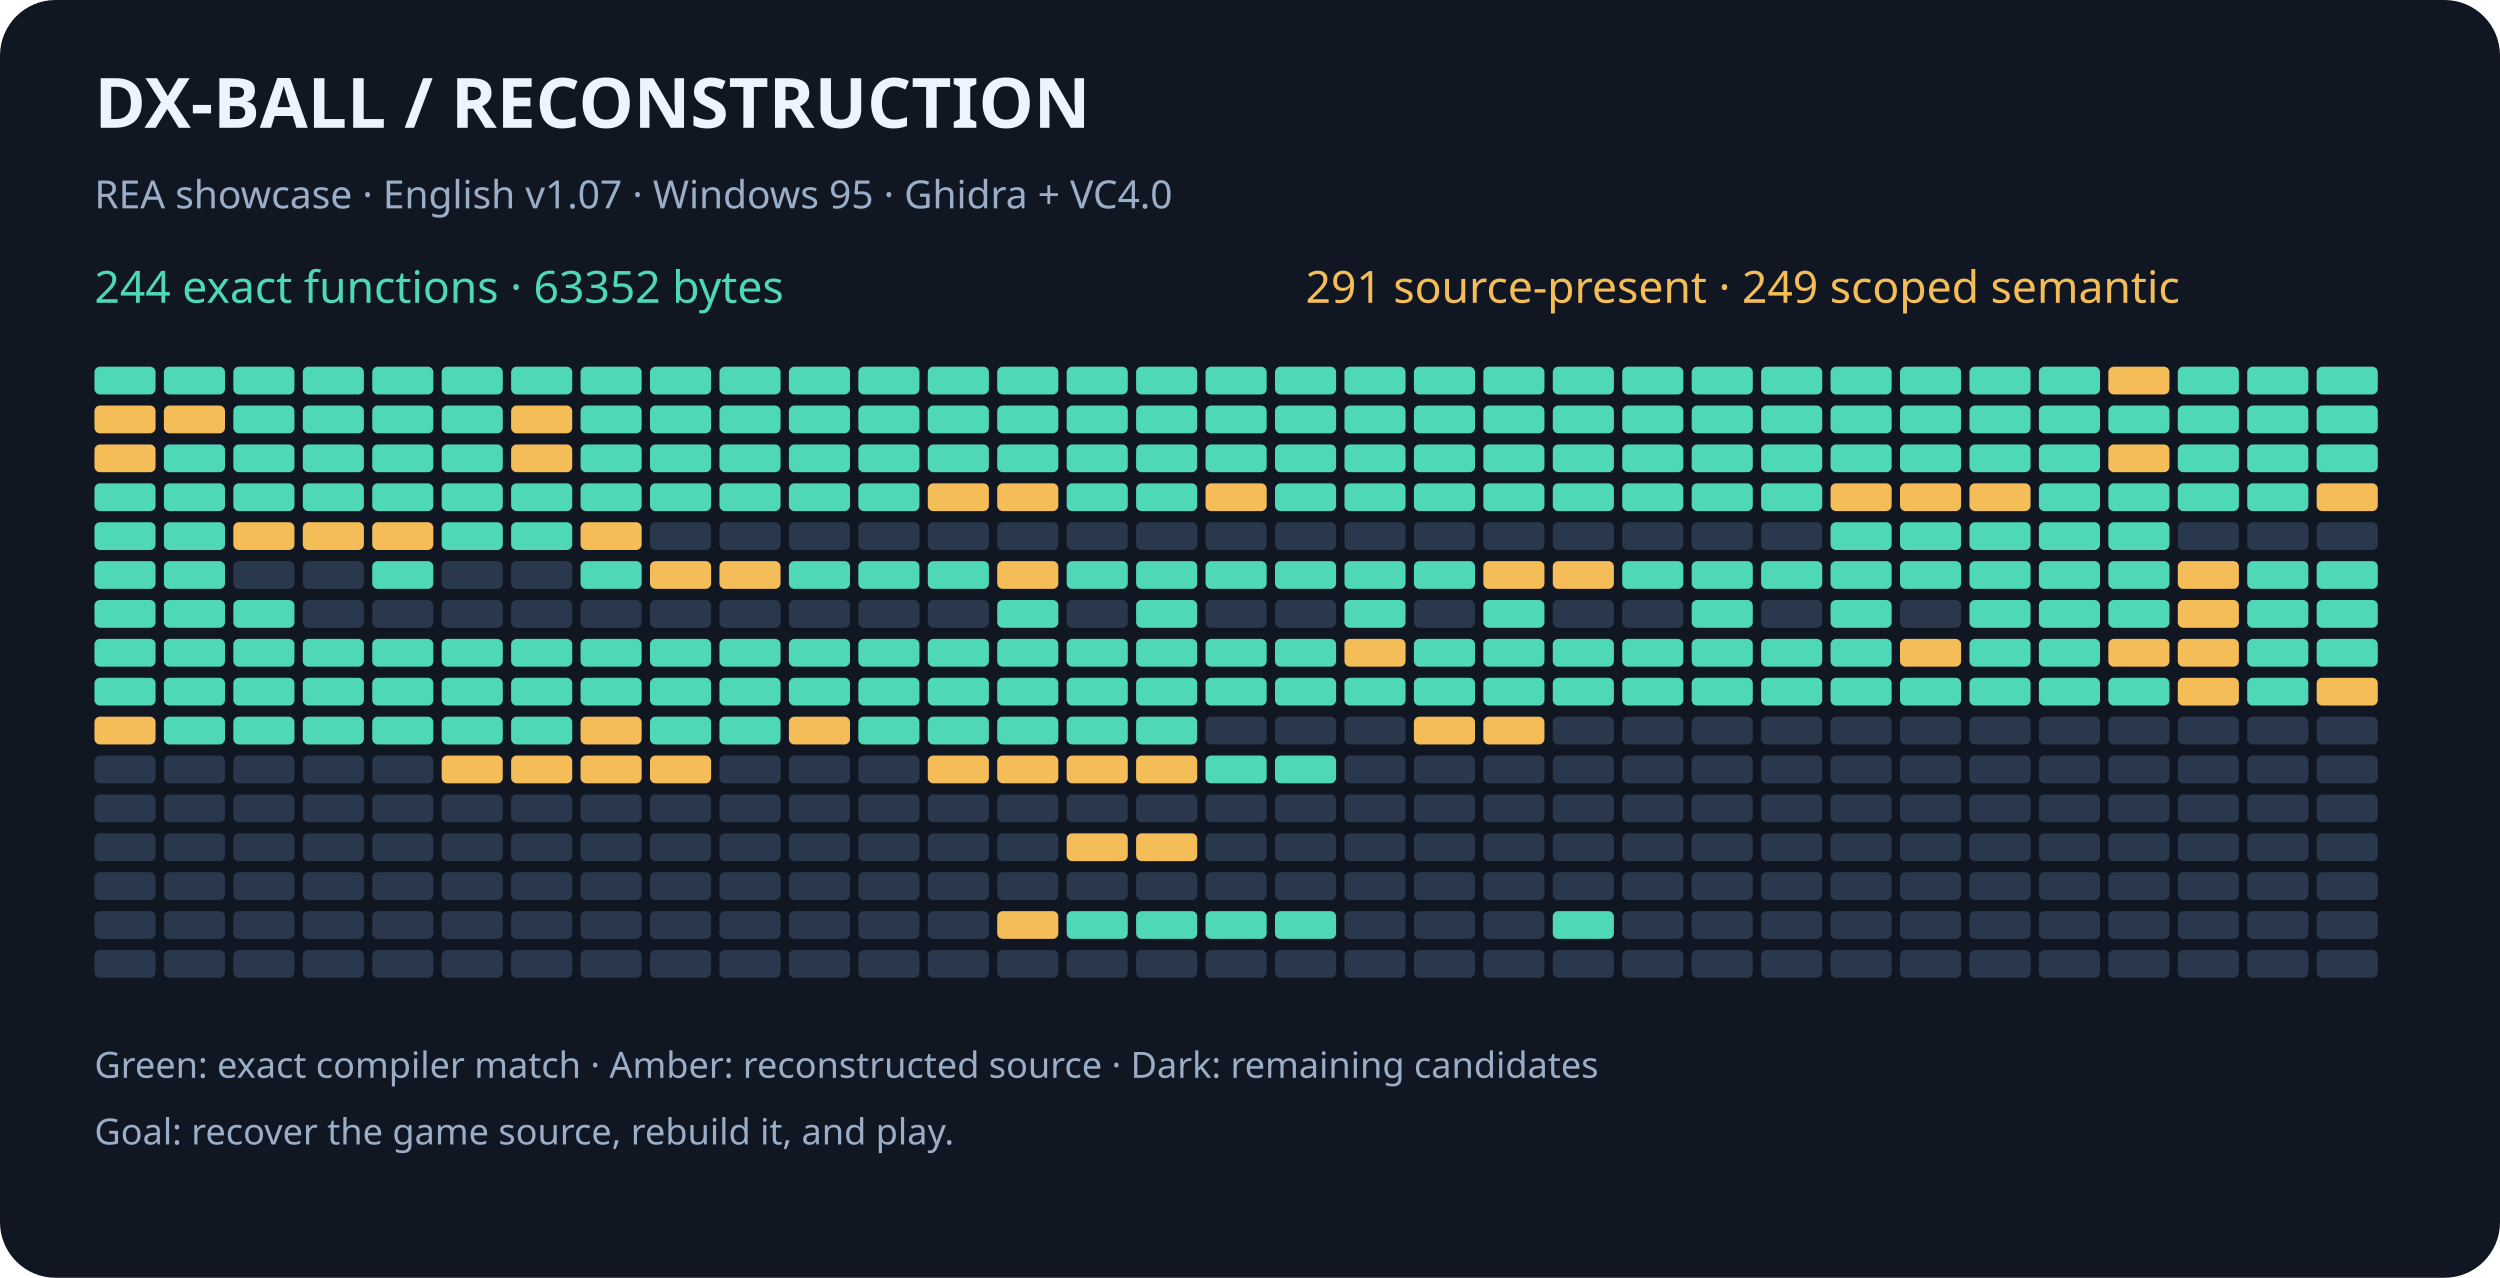
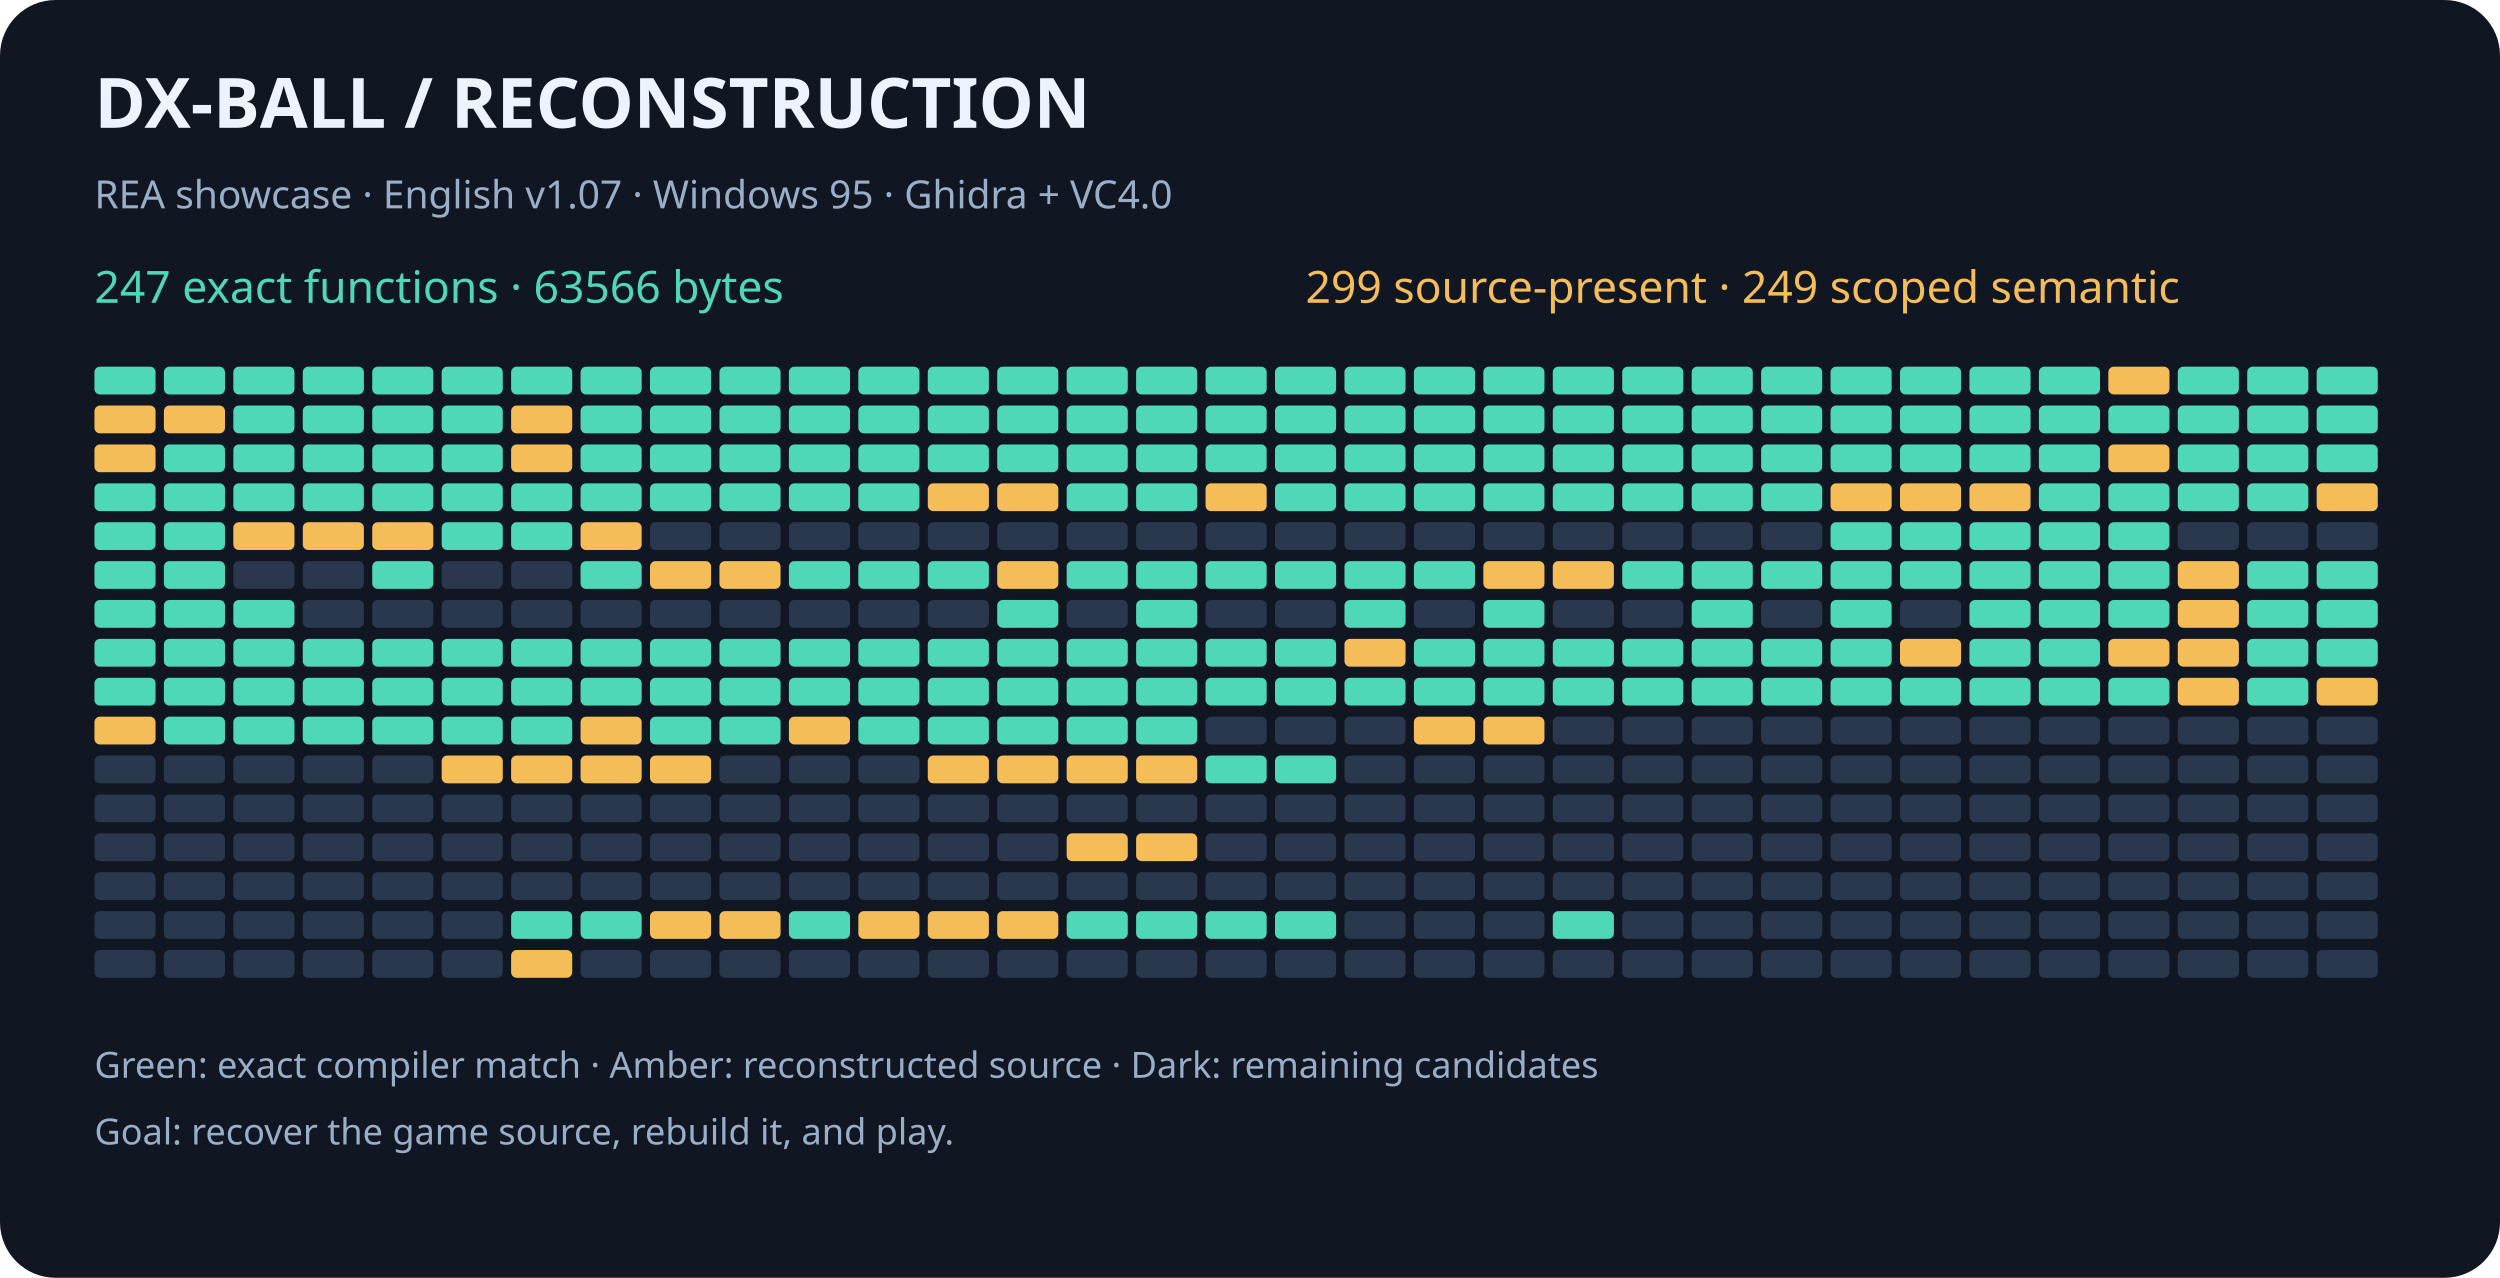
<svg xmlns="http://www.w3.org/2000/svg" width="900" height="460" viewBox="0 0 900 460" role="img" aria-labelledby="title desc">
  <rect width="900" height="460" rx="20" fill="#101722" />
  <g font-family="sans-serif">
    <text x="34" y="46" fill="#eef4ff" font-size="25" font-weight="bold">DX-BALL  /  RECONSTRUCTION</text>
    <text x="34" y="75" fill="#9baec8" font-size="14">REA showcase · English v1.07 · Windows 95 · Ghidra + VC4.0</text>
-     <text x="34" y="109" fill="#4ed8b7" font-size="16">244 exact functions · 63352 bytes</text>
-     <text x="470" y="109" fill="#f5bd57" font-size="16">291 source-present · 249 scoped semantic</text>
+     <text x="34" y="109" fill="#4ed8b7" font-size="16">247 exact functions · 63566 bytes</text>
+     <text x="470" y="109" fill="#f5bd57" font-size="16">299 source-present · 249 scoped semantic</text>
    <rect x="34" y="132" width="22" height="10" rx="2" fill="#4ed8b7" />
    <rect x="59" y="132" width="22" height="10" rx="2" fill="#4ed8b7" />
    <rect x="84" y="132" width="22" height="10" rx="2" fill="#4ed8b7" />
    <rect x="109" y="132" width="22" height="10" rx="2" fill="#4ed8b7" />
    <rect x="134" y="132" width="22" height="10" rx="2" fill="#4ed8b7" />
    <rect x="159" y="132" width="22" height="10" rx="2" fill="#4ed8b7" />
    <rect x="184" y="132" width="22" height="10" rx="2" fill="#4ed8b7" />
    <rect x="209" y="132" width="22" height="10" rx="2" fill="#4ed8b7" />
    <rect x="234" y="132" width="22" height="10" rx="2" fill="#4ed8b7" />
    <rect x="259" y="132" width="22" height="10" rx="2" fill="#4ed8b7" />
    <rect x="284" y="132" width="22" height="10" rx="2" fill="#4ed8b7" />
    <rect x="309" y="132" width="22" height="10" rx="2" fill="#4ed8b7" />
    <rect x="334" y="132" width="22" height="10" rx="2" fill="#4ed8b7" />
    <rect x="359" y="132" width="22" height="10" rx="2" fill="#4ed8b7" />
    <rect x="384" y="132" width="22" height="10" rx="2" fill="#4ed8b7" />
    <rect x="409" y="132" width="22" height="10" rx="2" fill="#4ed8b7" />
    <rect x="434" y="132" width="22" height="10" rx="2" fill="#4ed8b7" />
    <rect x="459" y="132" width="22" height="10" rx="2" fill="#4ed8b7" />
    <rect x="484" y="132" width="22" height="10" rx="2" fill="#4ed8b7" />
    <rect x="509" y="132" width="22" height="10" rx="2" fill="#4ed8b7" />
    <rect x="534" y="132" width="22" height="10" rx="2" fill="#4ed8b7" />
    <rect x="559" y="132" width="22" height="10" rx="2" fill="#4ed8b7" />
    <rect x="584" y="132" width="22" height="10" rx="2" fill="#4ed8b7" />
    <rect x="609" y="132" width="22" height="10" rx="2" fill="#4ed8b7" />
    <rect x="634" y="132" width="22" height="10" rx="2" fill="#4ed8b7" />
    <rect x="659" y="132" width="22" height="10" rx="2" fill="#4ed8b7" />
    <rect x="684" y="132" width="22" height="10" rx="2" fill="#4ed8b7" />
    <rect x="709" y="132" width="22" height="10" rx="2" fill="#4ed8b7" />
    <rect x="734" y="132" width="22" height="10" rx="2" fill="#4ed8b7" />
    <rect x="759" y="132" width="22" height="10" rx="2" fill="#f5bd57" />
    <rect x="784" y="132" width="22" height="10" rx="2" fill="#4ed8b7" />
    <rect x="809" y="132" width="22" height="10" rx="2" fill="#4ed8b7" />
    <rect x="834" y="132" width="22" height="10" rx="2" fill="#4ed8b7" />
    <rect x="34" y="146" width="22" height="10" rx="2" fill="#f5bd57" />
    <rect x="59" y="146" width="22" height="10" rx="2" fill="#f5bd57" />
    <rect x="84" y="146" width="22" height="10" rx="2" fill="#4ed8b7" />
    <rect x="109" y="146" width="22" height="10" rx="2" fill="#4ed8b7" />
    <rect x="134" y="146" width="22" height="10" rx="2" fill="#4ed8b7" />
    <rect x="159" y="146" width="22" height="10" rx="2" fill="#4ed8b7" />
    <rect x="184" y="146" width="22" height="10" rx="2" fill="#f5bd57" />
    <rect x="209" y="146" width="22" height="10" rx="2" fill="#4ed8b7" />
    <rect x="234" y="146" width="22" height="10" rx="2" fill="#4ed8b7" />
    <rect x="259" y="146" width="22" height="10" rx="2" fill="#4ed8b7" />
    <rect x="284" y="146" width="22" height="10" rx="2" fill="#4ed8b7" />
    <rect x="309" y="146" width="22" height="10" rx="2" fill="#4ed8b7" />
    <rect x="334" y="146" width="22" height="10" rx="2" fill="#4ed8b7" />
    <rect x="359" y="146" width="22" height="10" rx="2" fill="#4ed8b7" />
    <rect x="384" y="146" width="22" height="10" rx="2" fill="#4ed8b7" />
    <rect x="409" y="146" width="22" height="10" rx="2" fill="#4ed8b7" />
    <rect x="434" y="146" width="22" height="10" rx="2" fill="#4ed8b7" />
    <rect x="459" y="146" width="22" height="10" rx="2" fill="#4ed8b7" />
    <rect x="484" y="146" width="22" height="10" rx="2" fill="#4ed8b7" />
    <rect x="509" y="146" width="22" height="10" rx="2" fill="#4ed8b7" />
    <rect x="534" y="146" width="22" height="10" rx="2" fill="#4ed8b7" />
    <rect x="559" y="146" width="22" height="10" rx="2" fill="#4ed8b7" />
    <rect x="584" y="146" width="22" height="10" rx="2" fill="#4ed8b7" />
    <rect x="609" y="146" width="22" height="10" rx="2" fill="#4ed8b7" />
    <rect x="634" y="146" width="22" height="10" rx="2" fill="#4ed8b7" />
    <rect x="659" y="146" width="22" height="10" rx="2" fill="#4ed8b7" />
    <rect x="684" y="146" width="22" height="10" rx="2" fill="#4ed8b7" />
    <rect x="709" y="146" width="22" height="10" rx="2" fill="#4ed8b7" />
    <rect x="734" y="146" width="22" height="10" rx="2" fill="#4ed8b7" />
    <rect x="759" y="146" width="22" height="10" rx="2" fill="#4ed8b7" />
    <rect x="784" y="146" width="22" height="10" rx="2" fill="#4ed8b7" />
    <rect x="809" y="146" width="22" height="10" rx="2" fill="#4ed8b7" />
    <rect x="834" y="146" width="22" height="10" rx="2" fill="#4ed8b7" />
    <rect x="34" y="160" width="22" height="10" rx="2" fill="#f5bd57" />
    <rect x="59" y="160" width="22" height="10" rx="2" fill="#4ed8b7" />
    <rect x="84" y="160" width="22" height="10" rx="2" fill="#4ed8b7" />
    <rect x="109" y="160" width="22" height="10" rx="2" fill="#4ed8b7" />
    <rect x="134" y="160" width="22" height="10" rx="2" fill="#4ed8b7" />
    <rect x="159" y="160" width="22" height="10" rx="2" fill="#4ed8b7" />
    <rect x="184" y="160" width="22" height="10" rx="2" fill="#f5bd57" />
    <rect x="209" y="160" width="22" height="10" rx="2" fill="#4ed8b7" />
    <rect x="234" y="160" width="22" height="10" rx="2" fill="#4ed8b7" />
    <rect x="259" y="160" width="22" height="10" rx="2" fill="#4ed8b7" />
    <rect x="284" y="160" width="22" height="10" rx="2" fill="#4ed8b7" />
    <rect x="309" y="160" width="22" height="10" rx="2" fill="#4ed8b7" />
    <rect x="334" y="160" width="22" height="10" rx="2" fill="#4ed8b7" />
    <rect x="359" y="160" width="22" height="10" rx="2" fill="#4ed8b7" />
    <rect x="384" y="160" width="22" height="10" rx="2" fill="#4ed8b7" />
    <rect x="409" y="160" width="22" height="10" rx="2" fill="#4ed8b7" />
    <rect x="434" y="160" width="22" height="10" rx="2" fill="#4ed8b7" />
    <rect x="459" y="160" width="22" height="10" rx="2" fill="#4ed8b7" />
    <rect x="484" y="160" width="22" height="10" rx="2" fill="#4ed8b7" />
    <rect x="509" y="160" width="22" height="10" rx="2" fill="#4ed8b7" />
    <rect x="534" y="160" width="22" height="10" rx="2" fill="#4ed8b7" />
    <rect x="559" y="160" width="22" height="10" rx="2" fill="#4ed8b7" />
    <rect x="584" y="160" width="22" height="10" rx="2" fill="#4ed8b7" />
    <rect x="609" y="160" width="22" height="10" rx="2" fill="#4ed8b7" />
    <rect x="634" y="160" width="22" height="10" rx="2" fill="#4ed8b7" />
    <rect x="659" y="160" width="22" height="10" rx="2" fill="#4ed8b7" />
    <rect x="684" y="160" width="22" height="10" rx="2" fill="#4ed8b7" />
    <rect x="709" y="160" width="22" height="10" rx="2" fill="#4ed8b7" />
    <rect x="734" y="160" width="22" height="10" rx="2" fill="#4ed8b7" />
    <rect x="759" y="160" width="22" height="10" rx="2" fill="#f5bd57" />
    <rect x="784" y="160" width="22" height="10" rx="2" fill="#4ed8b7" />
    <rect x="809" y="160" width="22" height="10" rx="2" fill="#4ed8b7" />
    <rect x="834" y="160" width="22" height="10" rx="2" fill="#4ed8b7" />
    <rect x="34" y="174" width="22" height="10" rx="2" fill="#4ed8b7" />
    <rect x="59" y="174" width="22" height="10" rx="2" fill="#4ed8b7" />
    <rect x="84" y="174" width="22" height="10" rx="2" fill="#4ed8b7" />
    <rect x="109" y="174" width="22" height="10" rx="2" fill="#4ed8b7" />
    <rect x="134" y="174" width="22" height="10" rx="2" fill="#4ed8b7" />
    <rect x="159" y="174" width="22" height="10" rx="2" fill="#4ed8b7" />
    <rect x="184" y="174" width="22" height="10" rx="2" fill="#4ed8b7" />
    <rect x="209" y="174" width="22" height="10" rx="2" fill="#4ed8b7" />
    <rect x="234" y="174" width="22" height="10" rx="2" fill="#4ed8b7" />
    <rect x="259" y="174" width="22" height="10" rx="2" fill="#4ed8b7" />
    <rect x="284" y="174" width="22" height="10" rx="2" fill="#4ed8b7" />
    <rect x="309" y="174" width="22" height="10" rx="2" fill="#4ed8b7" />
    <rect x="334" y="174" width="22" height="10" rx="2" fill="#f5bd57" />
    <rect x="359" y="174" width="22" height="10" rx="2" fill="#f5bd57" />
    <rect x="384" y="174" width="22" height="10" rx="2" fill="#4ed8b7" />
    <rect x="409" y="174" width="22" height="10" rx="2" fill="#4ed8b7" />
    <rect x="434" y="174" width="22" height="10" rx="2" fill="#f5bd57" />
    <rect x="459" y="174" width="22" height="10" rx="2" fill="#4ed8b7" />
    <rect x="484" y="174" width="22" height="10" rx="2" fill="#4ed8b7" />
    <rect x="509" y="174" width="22" height="10" rx="2" fill="#4ed8b7" />
    <rect x="534" y="174" width="22" height="10" rx="2" fill="#4ed8b7" />
    <rect x="559" y="174" width="22" height="10" rx="2" fill="#4ed8b7" />
    <rect x="584" y="174" width="22" height="10" rx="2" fill="#4ed8b7" />
    <rect x="609" y="174" width="22" height="10" rx="2" fill="#4ed8b7" />
    <rect x="634" y="174" width="22" height="10" rx="2" fill="#4ed8b7" />
    <rect x="659" y="174" width="22" height="10" rx="2" fill="#f5bd57" />
    <rect x="684" y="174" width="22" height="10" rx="2" fill="#f5bd57" />
    <rect x="709" y="174" width="22" height="10" rx="2" fill="#f5bd57" />
    <rect x="734" y="174" width="22" height="10" rx="2" fill="#4ed8b7" />
    <rect x="759" y="174" width="22" height="10" rx="2" fill="#4ed8b7" />
    <rect x="784" y="174" width="22" height="10" rx="2" fill="#4ed8b7" />
    <rect x="809" y="174" width="22" height="10" rx="2" fill="#4ed8b7" />
    <rect x="834" y="174" width="22" height="10" rx="2" fill="#f5bd57" />
    <rect x="34" y="188" width="22" height="10" rx="2" fill="#4ed8b7" />
    <rect x="59" y="188" width="22" height="10" rx="2" fill="#4ed8b7" />
    <rect x="84" y="188" width="22" height="10" rx="2" fill="#f5bd57" />
    <rect x="109" y="188" width="22" height="10" rx="2" fill="#f5bd57" />
    <rect x="134" y="188" width="22" height="10" rx="2" fill="#f5bd57" />
    <rect x="159" y="188" width="22" height="10" rx="2" fill="#4ed8b7" />
    <rect x="184" y="188" width="22" height="10" rx="2" fill="#4ed8b7" />
    <rect x="209" y="188" width="22" height="10" rx="2" fill="#f5bd57" />
    <rect x="234" y="188" width="22" height="10" rx="2" fill="#29384c" />
    <rect x="259" y="188" width="22" height="10" rx="2" fill="#29384c" />
    <rect x="284" y="188" width="22" height="10" rx="2" fill="#29384c" />
    <rect x="309" y="188" width="22" height="10" rx="2" fill="#29384c" />
    <rect x="334" y="188" width="22" height="10" rx="2" fill="#29384c" />
    <rect x="359" y="188" width="22" height="10" rx="2" fill="#29384c" />
    <rect x="384" y="188" width="22" height="10" rx="2" fill="#29384c" />
    <rect x="409" y="188" width="22" height="10" rx="2" fill="#29384c" />
    <rect x="434" y="188" width="22" height="10" rx="2" fill="#29384c" />
    <rect x="459" y="188" width="22" height="10" rx="2" fill="#29384c" />
    <rect x="484" y="188" width="22" height="10" rx="2" fill="#29384c" />
    <rect x="509" y="188" width="22" height="10" rx="2" fill="#29384c" />
    <rect x="534" y="188" width="22" height="10" rx="2" fill="#29384c" />
    <rect x="559" y="188" width="22" height="10" rx="2" fill="#29384c" />
    <rect x="584" y="188" width="22" height="10" rx="2" fill="#29384c" />
    <rect x="609" y="188" width="22" height="10" rx="2" fill="#29384c" />
    <rect x="634" y="188" width="22" height="10" rx="2" fill="#29384c" />
    <rect x="659" y="188" width="22" height="10" rx="2" fill="#4ed8b7" />
    <rect x="684" y="188" width="22" height="10" rx="2" fill="#4ed8b7" />
    <rect x="709" y="188" width="22" height="10" rx="2" fill="#4ed8b7" />
    <rect x="734" y="188" width="22" height="10" rx="2" fill="#4ed8b7" />
    <rect x="759" y="188" width="22" height="10" rx="2" fill="#4ed8b7" />
    <rect x="784" y="188" width="22" height="10" rx="2" fill="#29384c" />
    <rect x="809" y="188" width="22" height="10" rx="2" fill="#29384c" />
    <rect x="834" y="188" width="22" height="10" rx="2" fill="#29384c" />
    <rect x="34" y="202" width="22" height="10" rx="2" fill="#4ed8b7" />
    <rect x="59" y="202" width="22" height="10" rx="2" fill="#4ed8b7" />
    <rect x="84" y="202" width="22" height="10" rx="2" fill="#29384c" />
    <rect x="109" y="202" width="22" height="10" rx="2" fill="#29384c" />
    <rect x="134" y="202" width="22" height="10" rx="2" fill="#4ed8b7" />
    <rect x="159" y="202" width="22" height="10" rx="2" fill="#29384c" />
    <rect x="184" y="202" width="22" height="10" rx="2" fill="#29384c" />
    <rect x="209" y="202" width="22" height="10" rx="2" fill="#4ed8b7" />
    <rect x="234" y="202" width="22" height="10" rx="2" fill="#f5bd57" />
    <rect x="259" y="202" width="22" height="10" rx="2" fill="#f5bd57" />
    <rect x="284" y="202" width="22" height="10" rx="2" fill="#4ed8b7" />
    <rect x="309" y="202" width="22" height="10" rx="2" fill="#4ed8b7" />
    <rect x="334" y="202" width="22" height="10" rx="2" fill="#4ed8b7" />
    <rect x="359" y="202" width="22" height="10" rx="2" fill="#f5bd57" />
    <rect x="384" y="202" width="22" height="10" rx="2" fill="#4ed8b7" />
    <rect x="409" y="202" width="22" height="10" rx="2" fill="#4ed8b7" />
    <rect x="434" y="202" width="22" height="10" rx="2" fill="#4ed8b7" />
    <rect x="459" y="202" width="22" height="10" rx="2" fill="#4ed8b7" />
    <rect x="484" y="202" width="22" height="10" rx="2" fill="#4ed8b7" />
    <rect x="509" y="202" width="22" height="10" rx="2" fill="#4ed8b7" />
    <rect x="534" y="202" width="22" height="10" rx="2" fill="#f5bd57" />
    <rect x="559" y="202" width="22" height="10" rx="2" fill="#f5bd57" />
    <rect x="584" y="202" width="22" height="10" rx="2" fill="#4ed8b7" />
    <rect x="609" y="202" width="22" height="10" rx="2" fill="#4ed8b7" />
    <rect x="634" y="202" width="22" height="10" rx="2" fill="#4ed8b7" />
    <rect x="659" y="202" width="22" height="10" rx="2" fill="#4ed8b7" />
    <rect x="684" y="202" width="22" height="10" rx="2" fill="#4ed8b7" />
    <rect x="709" y="202" width="22" height="10" rx="2" fill="#4ed8b7" />
    <rect x="734" y="202" width="22" height="10" rx="2" fill="#4ed8b7" />
    <rect x="759" y="202" width="22" height="10" rx="2" fill="#4ed8b7" />
    <rect x="784" y="202" width="22" height="10" rx="2" fill="#f5bd57" />
    <rect x="809" y="202" width="22" height="10" rx="2" fill="#4ed8b7" />
    <rect x="834" y="202" width="22" height="10" rx="2" fill="#4ed8b7" />
    <rect x="34" y="216" width="22" height="10" rx="2" fill="#4ed8b7" />
    <rect x="59" y="216" width="22" height="10" rx="2" fill="#4ed8b7" />
    <rect x="84" y="216" width="22" height="10" rx="2" fill="#4ed8b7" />
    <rect x="109" y="216" width="22" height="10" rx="2" fill="#29384c" />
    <rect x="134" y="216" width="22" height="10" rx="2" fill="#29384c" />
    <rect x="159" y="216" width="22" height="10" rx="2" fill="#29384c" />
    <rect x="184" y="216" width="22" height="10" rx="2" fill="#29384c" />
    <rect x="209" y="216" width="22" height="10" rx="2" fill="#29384c" />
    <rect x="234" y="216" width="22" height="10" rx="2" fill="#29384c" />
    <rect x="259" y="216" width="22" height="10" rx="2" fill="#29384c" />
    <rect x="284" y="216" width="22" height="10" rx="2" fill="#29384c" />
    <rect x="309" y="216" width="22" height="10" rx="2" fill="#29384c" />
    <rect x="334" y="216" width="22" height="10" rx="2" fill="#29384c" />
    <rect x="359" y="216" width="22" height="10" rx="2" fill="#4ed8b7" />
    <rect x="384" y="216" width="22" height="10" rx="2" fill="#29384c" />
    <rect x="409" y="216" width="22" height="10" rx="2" fill="#4ed8b7" />
    <rect x="434" y="216" width="22" height="10" rx="2" fill="#29384c" />
    <rect x="459" y="216" width="22" height="10" rx="2" fill="#29384c" />
    <rect x="484" y="216" width="22" height="10" rx="2" fill="#4ed8b7" />
    <rect x="509" y="216" width="22" height="10" rx="2" fill="#29384c" />
    <rect x="534" y="216" width="22" height="10" rx="2" fill="#4ed8b7" />
    <rect x="559" y="216" width="22" height="10" rx="2" fill="#29384c" />
    <rect x="584" y="216" width="22" height="10" rx="2" fill="#29384c" />
    <rect x="609" y="216" width="22" height="10" rx="2" fill="#4ed8b7" />
    <rect x="634" y="216" width="22" height="10" rx="2" fill="#29384c" />
    <rect x="659" y="216" width="22" height="10" rx="2" fill="#4ed8b7" />
    <rect x="684" y="216" width="22" height="10" rx="2" fill="#29384c" />
    <rect x="709" y="216" width="22" height="10" rx="2" fill="#4ed8b7" />
    <rect x="734" y="216" width="22" height="10" rx="2" fill="#4ed8b7" />
    <rect x="759" y="216" width="22" height="10" rx="2" fill="#4ed8b7" />
    <rect x="784" y="216" width="22" height="10" rx="2" fill="#f5bd57" />
    <rect x="809" y="216" width="22" height="10" rx="2" fill="#4ed8b7" />
    <rect x="834" y="216" width="22" height="10" rx="2" fill="#4ed8b7" />
    <rect x="34" y="230" width="22" height="10" rx="2" fill="#4ed8b7" />
    <rect x="59" y="230" width="22" height="10" rx="2" fill="#4ed8b7" />
    <rect x="84" y="230" width="22" height="10" rx="2" fill="#4ed8b7" />
    <rect x="109" y="230" width="22" height="10" rx="2" fill="#4ed8b7" />
    <rect x="134" y="230" width="22" height="10" rx="2" fill="#4ed8b7" />
    <rect x="159" y="230" width="22" height="10" rx="2" fill="#4ed8b7" />
    <rect x="184" y="230" width="22" height="10" rx="2" fill="#4ed8b7" />
    <rect x="209" y="230" width="22" height="10" rx="2" fill="#4ed8b7" />
    <rect x="234" y="230" width="22" height="10" rx="2" fill="#4ed8b7" />
    <rect x="259" y="230" width="22" height="10" rx="2" fill="#4ed8b7" />
    <rect x="284" y="230" width="22" height="10" rx="2" fill="#4ed8b7" />
    <rect x="309" y="230" width="22" height="10" rx="2" fill="#4ed8b7" />
    <rect x="334" y="230" width="22" height="10" rx="2" fill="#4ed8b7" />
    <rect x="359" y="230" width="22" height="10" rx="2" fill="#4ed8b7" />
    <rect x="384" y="230" width="22" height="10" rx="2" fill="#4ed8b7" />
    <rect x="409" y="230" width="22" height="10" rx="2" fill="#4ed8b7" />
    <rect x="434" y="230" width="22" height="10" rx="2" fill="#4ed8b7" />
    <rect x="459" y="230" width="22" height="10" rx="2" fill="#4ed8b7" />
    <rect x="484" y="230" width="22" height="10" rx="2" fill="#f5bd57" />
    <rect x="509" y="230" width="22" height="10" rx="2" fill="#4ed8b7" />
    <rect x="534" y="230" width="22" height="10" rx="2" fill="#4ed8b7" />
    <rect x="559" y="230" width="22" height="10" rx="2" fill="#4ed8b7" />
    <rect x="584" y="230" width="22" height="10" rx="2" fill="#4ed8b7" />
    <rect x="609" y="230" width="22" height="10" rx="2" fill="#4ed8b7" />
    <rect x="634" y="230" width="22" height="10" rx="2" fill="#4ed8b7" />
    <rect x="659" y="230" width="22" height="10" rx="2" fill="#4ed8b7" />
    <rect x="684" y="230" width="22" height="10" rx="2" fill="#f5bd57" />
    <rect x="709" y="230" width="22" height="10" rx="2" fill="#4ed8b7" />
    <rect x="734" y="230" width="22" height="10" rx="2" fill="#4ed8b7" />
    <rect x="759" y="230" width="22" height="10" rx="2" fill="#f5bd57" />
    <rect x="784" y="230" width="22" height="10" rx="2" fill="#f5bd57" />
    <rect x="809" y="230" width="22" height="10" rx="2" fill="#4ed8b7" />
    <rect x="834" y="230" width="22" height="10" rx="2" fill="#4ed8b7" />
    <rect x="34" y="244" width="22" height="10" rx="2" fill="#4ed8b7" />
    <rect x="59" y="244" width="22" height="10" rx="2" fill="#4ed8b7" />
    <rect x="84" y="244" width="22" height="10" rx="2" fill="#4ed8b7" />
    <rect x="109" y="244" width="22" height="10" rx="2" fill="#4ed8b7" />
    <rect x="134" y="244" width="22" height="10" rx="2" fill="#4ed8b7" />
    <rect x="159" y="244" width="22" height="10" rx="2" fill="#4ed8b7" />
    <rect x="184" y="244" width="22" height="10" rx="2" fill="#4ed8b7" />
    <rect x="209" y="244" width="22" height="10" rx="2" fill="#4ed8b7" />
    <rect x="234" y="244" width="22" height="10" rx="2" fill="#4ed8b7" />
    <rect x="259" y="244" width="22" height="10" rx="2" fill="#4ed8b7" />
    <rect x="284" y="244" width="22" height="10" rx="2" fill="#4ed8b7" />
    <rect x="309" y="244" width="22" height="10" rx="2" fill="#4ed8b7" />
    <rect x="334" y="244" width="22" height="10" rx="2" fill="#4ed8b7" />
    <rect x="359" y="244" width="22" height="10" rx="2" fill="#4ed8b7" />
    <rect x="384" y="244" width="22" height="10" rx="2" fill="#4ed8b7" />
    <rect x="409" y="244" width="22" height="10" rx="2" fill="#4ed8b7" />
    <rect x="434" y="244" width="22" height="10" rx="2" fill="#4ed8b7" />
    <rect x="459" y="244" width="22" height="10" rx="2" fill="#4ed8b7" />
    <rect x="484" y="244" width="22" height="10" rx="2" fill="#4ed8b7" />
    <rect x="509" y="244" width="22" height="10" rx="2" fill="#4ed8b7" />
    <rect x="534" y="244" width="22" height="10" rx="2" fill="#4ed8b7" />
    <rect x="559" y="244" width="22" height="10" rx="2" fill="#4ed8b7" />
    <rect x="584" y="244" width="22" height="10" rx="2" fill="#4ed8b7" />
    <rect x="609" y="244" width="22" height="10" rx="2" fill="#4ed8b7" />
    <rect x="634" y="244" width="22" height="10" rx="2" fill="#4ed8b7" />
    <rect x="659" y="244" width="22" height="10" rx="2" fill="#4ed8b7" />
    <rect x="684" y="244" width="22" height="10" rx="2" fill="#4ed8b7" />
    <rect x="709" y="244" width="22" height="10" rx="2" fill="#4ed8b7" />
    <rect x="734" y="244" width="22" height="10" rx="2" fill="#4ed8b7" />
    <rect x="759" y="244" width="22" height="10" rx="2" fill="#4ed8b7" />
    <rect x="784" y="244" width="22" height="10" rx="2" fill="#f5bd57" />
    <rect x="809" y="244" width="22" height="10" rx="2" fill="#4ed8b7" />
    <rect x="834" y="244" width="22" height="10" rx="2" fill="#f5bd57" />
    <rect x="34" y="258" width="22" height="10" rx="2" fill="#f5bd57" />
    <rect x="59" y="258" width="22" height="10" rx="2" fill="#4ed8b7" />
    <rect x="84" y="258" width="22" height="10" rx="2" fill="#4ed8b7" />
    <rect x="109" y="258" width="22" height="10" rx="2" fill="#4ed8b7" />
    <rect x="134" y="258" width="22" height="10" rx="2" fill="#4ed8b7" />
    <rect x="159" y="258" width="22" height="10" rx="2" fill="#4ed8b7" />
    <rect x="184" y="258" width="22" height="10" rx="2" fill="#4ed8b7" />
    <rect x="209" y="258" width="22" height="10" rx="2" fill="#f5bd57" />
    <rect x="234" y="258" width="22" height="10" rx="2" fill="#4ed8b7" />
    <rect x="259" y="258" width="22" height="10" rx="2" fill="#4ed8b7" />
    <rect x="284" y="258" width="22" height="10" rx="2" fill="#f5bd57" />
    <rect x="309" y="258" width="22" height="10" rx="2" fill="#4ed8b7" />
    <rect x="334" y="258" width="22" height="10" rx="2" fill="#4ed8b7" />
    <rect x="359" y="258" width="22" height="10" rx="2" fill="#4ed8b7" />
    <rect x="384" y="258" width="22" height="10" rx="2" fill="#4ed8b7" />
    <rect x="409" y="258" width="22" height="10" rx="2" fill="#4ed8b7" />
    <rect x="434" y="258" width="22" height="10" rx="2" fill="#29384c" />
    <rect x="459" y="258" width="22" height="10" rx="2" fill="#29384c" />
    <rect x="484" y="258" width="22" height="10" rx="2" fill="#29384c" />
    <rect x="509" y="258" width="22" height="10" rx="2" fill="#f5bd57" />
    <rect x="534" y="258" width="22" height="10" rx="2" fill="#f5bd57" />
    <rect x="559" y="258" width="22" height="10" rx="2" fill="#29384c" />
    <rect x="584" y="258" width="22" height="10" rx="2" fill="#29384c" />
    <rect x="609" y="258" width="22" height="10" rx="2" fill="#29384c" />
    <rect x="634" y="258" width="22" height="10" rx="2" fill="#29384c" />
    <rect x="659" y="258" width="22" height="10" rx="2" fill="#29384c" />
    <rect x="684" y="258" width="22" height="10" rx="2" fill="#29384c" />
    <rect x="709" y="258" width="22" height="10" rx="2" fill="#29384c" />
    <rect x="734" y="258" width="22" height="10" rx="2" fill="#29384c" />
    <rect x="759" y="258" width="22" height="10" rx="2" fill="#29384c" />
    <rect x="784" y="258" width="22" height="10" rx="2" fill="#29384c" />
    <rect x="809" y="258" width="22" height="10" rx="2" fill="#29384c" />
    <rect x="834" y="258" width="22" height="10" rx="2" fill="#29384c" />
    <rect x="34" y="272" width="22" height="10" rx="2" fill="#29384c" />
    <rect x="59" y="272" width="22" height="10" rx="2" fill="#29384c" />
    <rect x="84" y="272" width="22" height="10" rx="2" fill="#29384c" />
    <rect x="109" y="272" width="22" height="10" rx="2" fill="#29384c" />
    <rect x="134" y="272" width="22" height="10" rx="2" fill="#29384c" />
    <rect x="159" y="272" width="22" height="10" rx="2" fill="#f5bd57" />
    <rect x="184" y="272" width="22" height="10" rx="2" fill="#f5bd57" />
    <rect x="209" y="272" width="22" height="10" rx="2" fill="#f5bd57" />
    <rect x="234" y="272" width="22" height="10" rx="2" fill="#f5bd57" />
    <rect x="259" y="272" width="22" height="10" rx="2" fill="#29384c" />
    <rect x="284" y="272" width="22" height="10" rx="2" fill="#29384c" />
    <rect x="309" y="272" width="22" height="10" rx="2" fill="#29384c" />
    <rect x="334" y="272" width="22" height="10" rx="2" fill="#f5bd57" />
    <rect x="359" y="272" width="22" height="10" rx="2" fill="#f5bd57" />
    <rect x="384" y="272" width="22" height="10" rx="2" fill="#f5bd57" />
    <rect x="409" y="272" width="22" height="10" rx="2" fill="#f5bd57" />
    <rect x="434" y="272" width="22" height="10" rx="2" fill="#4ed8b7" />
    <rect x="459" y="272" width="22" height="10" rx="2" fill="#4ed8b7" />
    <rect x="484" y="272" width="22" height="10" rx="2" fill="#29384c" />
    <rect x="509" y="272" width="22" height="10" rx="2" fill="#29384c" />
    <rect x="534" y="272" width="22" height="10" rx="2" fill="#29384c" />
    <rect x="559" y="272" width="22" height="10" rx="2" fill="#29384c" />
    <rect x="584" y="272" width="22" height="10" rx="2" fill="#29384c" />
    <rect x="609" y="272" width="22" height="10" rx="2" fill="#29384c" />
    <rect x="634" y="272" width="22" height="10" rx="2" fill="#29384c" />
    <rect x="659" y="272" width="22" height="10" rx="2" fill="#29384c" />
    <rect x="684" y="272" width="22" height="10" rx="2" fill="#29384c" />
    <rect x="709" y="272" width="22" height="10" rx="2" fill="#29384c" />
    <rect x="734" y="272" width="22" height="10" rx="2" fill="#29384c" />
    <rect x="759" y="272" width="22" height="10" rx="2" fill="#29384c" />
    <rect x="784" y="272" width="22" height="10" rx="2" fill="#29384c" />
    <rect x="809" y="272" width="22" height="10" rx="2" fill="#29384c" />
    <rect x="834" y="272" width="22" height="10" rx="2" fill="#29384c" />
    <rect x="34" y="286" width="22" height="10" rx="2" fill="#29384c" />
    <rect x="59" y="286" width="22" height="10" rx="2" fill="#29384c" />
    <rect x="84" y="286" width="22" height="10" rx="2" fill="#29384c" />
    <rect x="109" y="286" width="22" height="10" rx="2" fill="#29384c" />
    <rect x="134" y="286" width="22" height="10" rx="2" fill="#29384c" />
    <rect x="159" y="286" width="22" height="10" rx="2" fill="#29384c" />
    <rect x="184" y="286" width="22" height="10" rx="2" fill="#29384c" />
    <rect x="209" y="286" width="22" height="10" rx="2" fill="#29384c" />
    <rect x="234" y="286" width="22" height="10" rx="2" fill="#29384c" />
    <rect x="259" y="286" width="22" height="10" rx="2" fill="#29384c" />
    <rect x="284" y="286" width="22" height="10" rx="2" fill="#29384c" />
    <rect x="309" y="286" width="22" height="10" rx="2" fill="#29384c" />
    <rect x="334" y="286" width="22" height="10" rx="2" fill="#29384c" />
    <rect x="359" y="286" width="22" height="10" rx="2" fill="#29384c" />
    <rect x="384" y="286" width="22" height="10" rx="2" fill="#29384c" />
    <rect x="409" y="286" width="22" height="10" rx="2" fill="#29384c" />
    <rect x="434" y="286" width="22" height="10" rx="2" fill="#29384c" />
    <rect x="459" y="286" width="22" height="10" rx="2" fill="#29384c" />
    <rect x="484" y="286" width="22" height="10" rx="2" fill="#29384c" />
    <rect x="509" y="286" width="22" height="10" rx="2" fill="#29384c" />
    <rect x="534" y="286" width="22" height="10" rx="2" fill="#29384c" />
    <rect x="559" y="286" width="22" height="10" rx="2" fill="#29384c" />
    <rect x="584" y="286" width="22" height="10" rx="2" fill="#29384c" />
    <rect x="609" y="286" width="22" height="10" rx="2" fill="#29384c" />
    <rect x="634" y="286" width="22" height="10" rx="2" fill="#29384c" />
    <rect x="659" y="286" width="22" height="10" rx="2" fill="#29384c" />
    <rect x="684" y="286" width="22" height="10" rx="2" fill="#29384c" />
    <rect x="709" y="286" width="22" height="10" rx="2" fill="#29384c" />
    <rect x="734" y="286" width="22" height="10" rx="2" fill="#29384c" />
    <rect x="759" y="286" width="22" height="10" rx="2" fill="#29384c" />
    <rect x="784" y="286" width="22" height="10" rx="2" fill="#29384c" />
    <rect x="809" y="286" width="22" height="10" rx="2" fill="#29384c" />
    <rect x="834" y="286" width="22" height="10" rx="2" fill="#29384c" />
    <rect x="34" y="300" width="22" height="10" rx="2" fill="#29384c" />
    <rect x="59" y="300" width="22" height="10" rx="2" fill="#29384c" />
    <rect x="84" y="300" width="22" height="10" rx="2" fill="#29384c" />
    <rect x="109" y="300" width="22" height="10" rx="2" fill="#29384c" />
    <rect x="134" y="300" width="22" height="10" rx="2" fill="#29384c" />
    <rect x="159" y="300" width="22" height="10" rx="2" fill="#29384c" />
    <rect x="184" y="300" width="22" height="10" rx="2" fill="#29384c" />
    <rect x="209" y="300" width="22" height="10" rx="2" fill="#29384c" />
    <rect x="234" y="300" width="22" height="10" rx="2" fill="#29384c" />
    <rect x="259" y="300" width="22" height="10" rx="2" fill="#29384c" />
    <rect x="284" y="300" width="22" height="10" rx="2" fill="#29384c" />
    <rect x="309" y="300" width="22" height="10" rx="2" fill="#29384c" />
    <rect x="334" y="300" width="22" height="10" rx="2" fill="#29384c" />
    <rect x="359" y="300" width="22" height="10" rx="2" fill="#29384c" />
    <rect x="384" y="300" width="22" height="10" rx="2" fill="#f5bd57" />
    <rect x="409" y="300" width="22" height="10" rx="2" fill="#f5bd57" />
    <rect x="434" y="300" width="22" height="10" rx="2" fill="#29384c" />
    <rect x="459" y="300" width="22" height="10" rx="2" fill="#29384c" />
    <rect x="484" y="300" width="22" height="10" rx="2" fill="#29384c" />
    <rect x="509" y="300" width="22" height="10" rx="2" fill="#29384c" />
    <rect x="534" y="300" width="22" height="10" rx="2" fill="#29384c" />
    <rect x="559" y="300" width="22" height="10" rx="2" fill="#29384c" />
    <rect x="584" y="300" width="22" height="10" rx="2" fill="#29384c" />
    <rect x="609" y="300" width="22" height="10" rx="2" fill="#29384c" />
    <rect x="634" y="300" width="22" height="10" rx="2" fill="#29384c" />
    <rect x="659" y="300" width="22" height="10" rx="2" fill="#29384c" />
    <rect x="684" y="300" width="22" height="10" rx="2" fill="#29384c" />
    <rect x="709" y="300" width="22" height="10" rx="2" fill="#29384c" />
    <rect x="734" y="300" width="22" height="10" rx="2" fill="#29384c" />
    <rect x="759" y="300" width="22" height="10" rx="2" fill="#29384c" />
    <rect x="784" y="300" width="22" height="10" rx="2" fill="#29384c" />
    <rect x="809" y="300" width="22" height="10" rx="2" fill="#29384c" />
    <rect x="834" y="300" width="22" height="10" rx="2" fill="#29384c" />
    <rect x="34" y="314" width="22" height="10" rx="2" fill="#29384c" />
    <rect x="59" y="314" width="22" height="10" rx="2" fill="#29384c" />
    <rect x="84" y="314" width="22" height="10" rx="2" fill="#29384c" />
    <rect x="109" y="314" width="22" height="10" rx="2" fill="#29384c" />
    <rect x="134" y="314" width="22" height="10" rx="2" fill="#29384c" />
    <rect x="159" y="314" width="22" height="10" rx="2" fill="#29384c" />
    <rect x="184" y="314" width="22" height="10" rx="2" fill="#29384c" />
    <rect x="209" y="314" width="22" height="10" rx="2" fill="#29384c" />
    <rect x="234" y="314" width="22" height="10" rx="2" fill="#29384c" />
    <rect x="259" y="314" width="22" height="10" rx="2" fill="#29384c" />
    <rect x="284" y="314" width="22" height="10" rx="2" fill="#29384c" />
    <rect x="309" y="314" width="22" height="10" rx="2" fill="#29384c" />
    <rect x="334" y="314" width="22" height="10" rx="2" fill="#29384c" />
    <rect x="359" y="314" width="22" height="10" rx="2" fill="#29384c" />
    <rect x="384" y="314" width="22" height="10" rx="2" fill="#29384c" />
    <rect x="409" y="314" width="22" height="10" rx="2" fill="#29384c" />
    <rect x="434" y="314" width="22" height="10" rx="2" fill="#29384c" />
    <rect x="459" y="314" width="22" height="10" rx="2" fill="#29384c" />
    <rect x="484" y="314" width="22" height="10" rx="2" fill="#29384c" />
    <rect x="509" y="314" width="22" height="10" rx="2" fill="#29384c" />
    <rect x="534" y="314" width="22" height="10" rx="2" fill="#29384c" />
    <rect x="559" y="314" width="22" height="10" rx="2" fill="#29384c" />
    <rect x="584" y="314" width="22" height="10" rx="2" fill="#29384c" />
    <rect x="609" y="314" width="22" height="10" rx="2" fill="#29384c" />
    <rect x="634" y="314" width="22" height="10" rx="2" fill="#29384c" />
    <rect x="659" y="314" width="22" height="10" rx="2" fill="#29384c" />
    <rect x="684" y="314" width="22" height="10" rx="2" fill="#29384c" />
    <rect x="709" y="314" width="22" height="10" rx="2" fill="#29384c" />
    <rect x="734" y="314" width="22" height="10" rx="2" fill="#29384c" />
    <rect x="759" y="314" width="22" height="10" rx="2" fill="#29384c" />
    <rect x="784" y="314" width="22" height="10" rx="2" fill="#29384c" />
    <rect x="809" y="314" width="22" height="10" rx="2" fill="#29384c" />
    <rect x="834" y="314" width="22" height="10" rx="2" fill="#29384c" />
    <rect x="34" y="328" width="22" height="10" rx="2" fill="#29384c" />
    <rect x="59" y="328" width="22" height="10" rx="2" fill="#29384c" />
    <rect x="84" y="328" width="22" height="10" rx="2" fill="#29384c" />
    <rect x="109" y="328" width="22" height="10" rx="2" fill="#29384c" />
    <rect x="134" y="328" width="22" height="10" rx="2" fill="#29384c" />
    <rect x="159" y="328" width="22" height="10" rx="2" fill="#29384c" />
-     <rect x="184" y="328" width="22" height="10" rx="2" fill="#29384c" />
-     <rect x="209" y="328" width="22" height="10" rx="2" fill="#29384c" />
-     <rect x="234" y="328" width="22" height="10" rx="2" fill="#29384c" />
-     <rect x="259" y="328" width="22" height="10" rx="2" fill="#29384c" />
-     <rect x="284" y="328" width="22" height="10" rx="2" fill="#29384c" />
-     <rect x="309" y="328" width="22" height="10" rx="2" fill="#29384c" />
-     <rect x="334" y="328" width="22" height="10" rx="2" fill="#29384c" />
+     <rect x="184" y="328" width="22" height="10" rx="2" fill="#4ed8b7" />
+     <rect x="209" y="328" width="22" height="10" rx="2" fill="#4ed8b7" />
+     <rect x="234" y="328" width="22" height="10" rx="2" fill="#f5bd57" />
+     <rect x="259" y="328" width="22" height="10" rx="2" fill="#f5bd57" />
+     <rect x="284" y="328" width="22" height="10" rx="2" fill="#4ed8b7" />
+     <rect x="309" y="328" width="22" height="10" rx="2" fill="#f5bd57" />
+     <rect x="334" y="328" width="22" height="10" rx="2" fill="#f5bd57" />
    <rect x="359" y="328" width="22" height="10" rx="2" fill="#f5bd57" />
    <rect x="384" y="328" width="22" height="10" rx="2" fill="#4ed8b7" />
    <rect x="409" y="328" width="22" height="10" rx="2" fill="#4ed8b7" />
    <rect x="434" y="328" width="22" height="10" rx="2" fill="#4ed8b7" />
    <rect x="459" y="328" width="22" height="10" rx="2" fill="#4ed8b7" />
    <rect x="484" y="328" width="22" height="10" rx="2" fill="#29384c" />
    <rect x="509" y="328" width="22" height="10" rx="2" fill="#29384c" />
    <rect x="534" y="328" width="22" height="10" rx="2" fill="#29384c" />
    <rect x="559" y="328" width="22" height="10" rx="2" fill="#4ed8b7" />
    <rect x="584" y="328" width="22" height="10" rx="2" fill="#29384c" />
    <rect x="609" y="328" width="22" height="10" rx="2" fill="#29384c" />
    <rect x="634" y="328" width="22" height="10" rx="2" fill="#29384c" />
    <rect x="659" y="328" width="22" height="10" rx="2" fill="#29384c" />
    <rect x="684" y="328" width="22" height="10" rx="2" fill="#29384c" />
    <rect x="709" y="328" width="22" height="10" rx="2" fill="#29384c" />
    <rect x="734" y="328" width="22" height="10" rx="2" fill="#29384c" />
    <rect x="759" y="328" width="22" height="10" rx="2" fill="#29384c" />
    <rect x="784" y="328" width="22" height="10" rx="2" fill="#29384c" />
    <rect x="809" y="328" width="22" height="10" rx="2" fill="#29384c" />
    <rect x="834" y="328" width="22" height="10" rx="2" fill="#29384c" />
    <rect x="34" y="342" width="22" height="10" rx="2" fill="#29384c" />
    <rect x="59" y="342" width="22" height="10" rx="2" fill="#29384c" />
    <rect x="84" y="342" width="22" height="10" rx="2" fill="#29384c" />
    <rect x="109" y="342" width="22" height="10" rx="2" fill="#29384c" />
    <rect x="134" y="342" width="22" height="10" rx="2" fill="#29384c" />
    <rect x="159" y="342" width="22" height="10" rx="2" fill="#29384c" />
-     <rect x="184" y="342" width="22" height="10" rx="2" fill="#29384c" />
+     <rect x="184" y="342" width="22" height="10" rx="2" fill="#f5bd57" />
    <rect x="209" y="342" width="22" height="10" rx="2" fill="#29384c" />
    <rect x="234" y="342" width="22" height="10" rx="2" fill="#29384c" />
    <rect x="259" y="342" width="22" height="10" rx="2" fill="#29384c" />
    <rect x="284" y="342" width="22" height="10" rx="2" fill="#29384c" />
    <rect x="309" y="342" width="22" height="10" rx="2" fill="#29384c" />
    <rect x="334" y="342" width="22" height="10" rx="2" fill="#29384c" />
    <rect x="359" y="342" width="22" height="10" rx="2" fill="#29384c" />
    <rect x="384" y="342" width="22" height="10" rx="2" fill="#29384c" />
    <rect x="409" y="342" width="22" height="10" rx="2" fill="#29384c" />
    <rect x="434" y="342" width="22" height="10" rx="2" fill="#29384c" />
    <rect x="459" y="342" width="22" height="10" rx="2" fill="#29384c" />
    <rect x="484" y="342" width="22" height="10" rx="2" fill="#29384c" />
    <rect x="509" y="342" width="22" height="10" rx="2" fill="#29384c" />
    <rect x="534" y="342" width="22" height="10" rx="2" fill="#29384c" />
    <rect x="559" y="342" width="22" height="10" rx="2" fill="#29384c" />
    <rect x="584" y="342" width="22" height="10" rx="2" fill="#29384c" />
    <rect x="609" y="342" width="22" height="10" rx="2" fill="#29384c" />
    <rect x="634" y="342" width="22" height="10" rx="2" fill="#29384c" />
    <rect x="659" y="342" width="22" height="10" rx="2" fill="#29384c" />
    <rect x="684" y="342" width="22" height="10" rx="2" fill="#29384c" />
    <rect x="709" y="342" width="22" height="10" rx="2" fill="#29384c" />
    <rect x="734" y="342" width="22" height="10" rx="2" fill="#29384c" />
    <rect x="759" y="342" width="22" height="10" rx="2" fill="#29384c" />
    <rect x="784" y="342" width="22" height="10" rx="2" fill="#29384c" />
    <rect x="809" y="342" width="22" height="10" rx="2" fill="#29384c" />
    <rect x="834" y="342" width="22" height="10" rx="2" fill="#29384c" />
    <text x="34" y="388" fill="#9baec8" font-size="13">Green: exact compiler match · Amber: reconstructed source · Dark: remaining candidates</text>
    <text x="34" y="412" fill="#9baec8" font-size="13">Goal: recover the game source, rebuild it, and play.</text>
  </g>
</svg>
